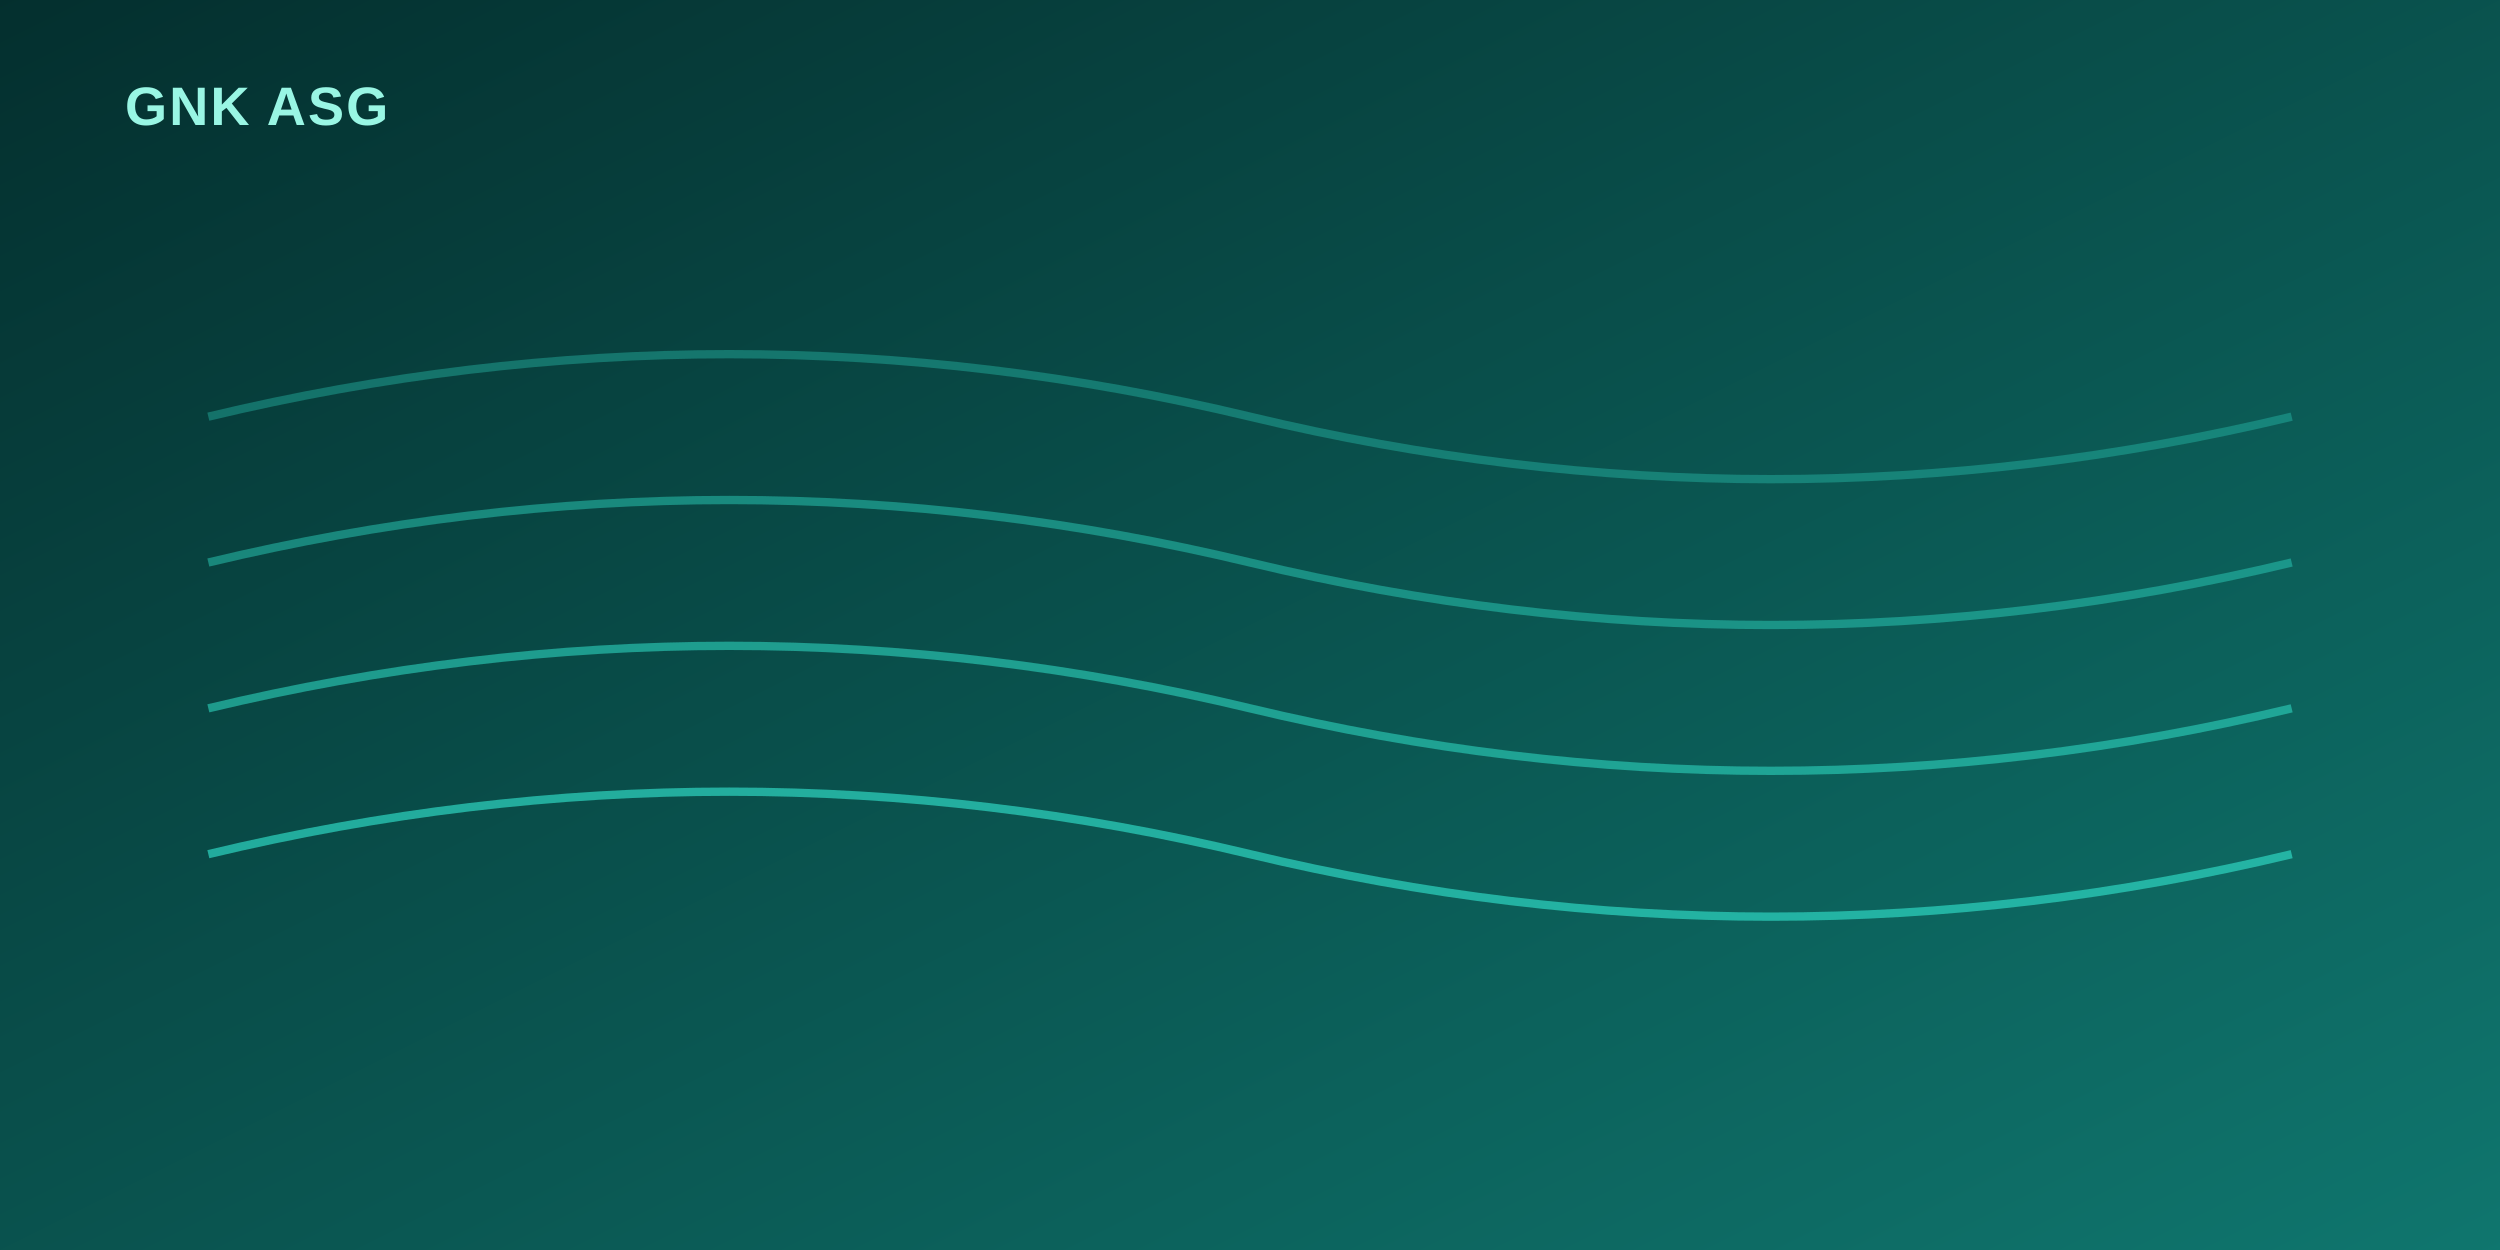
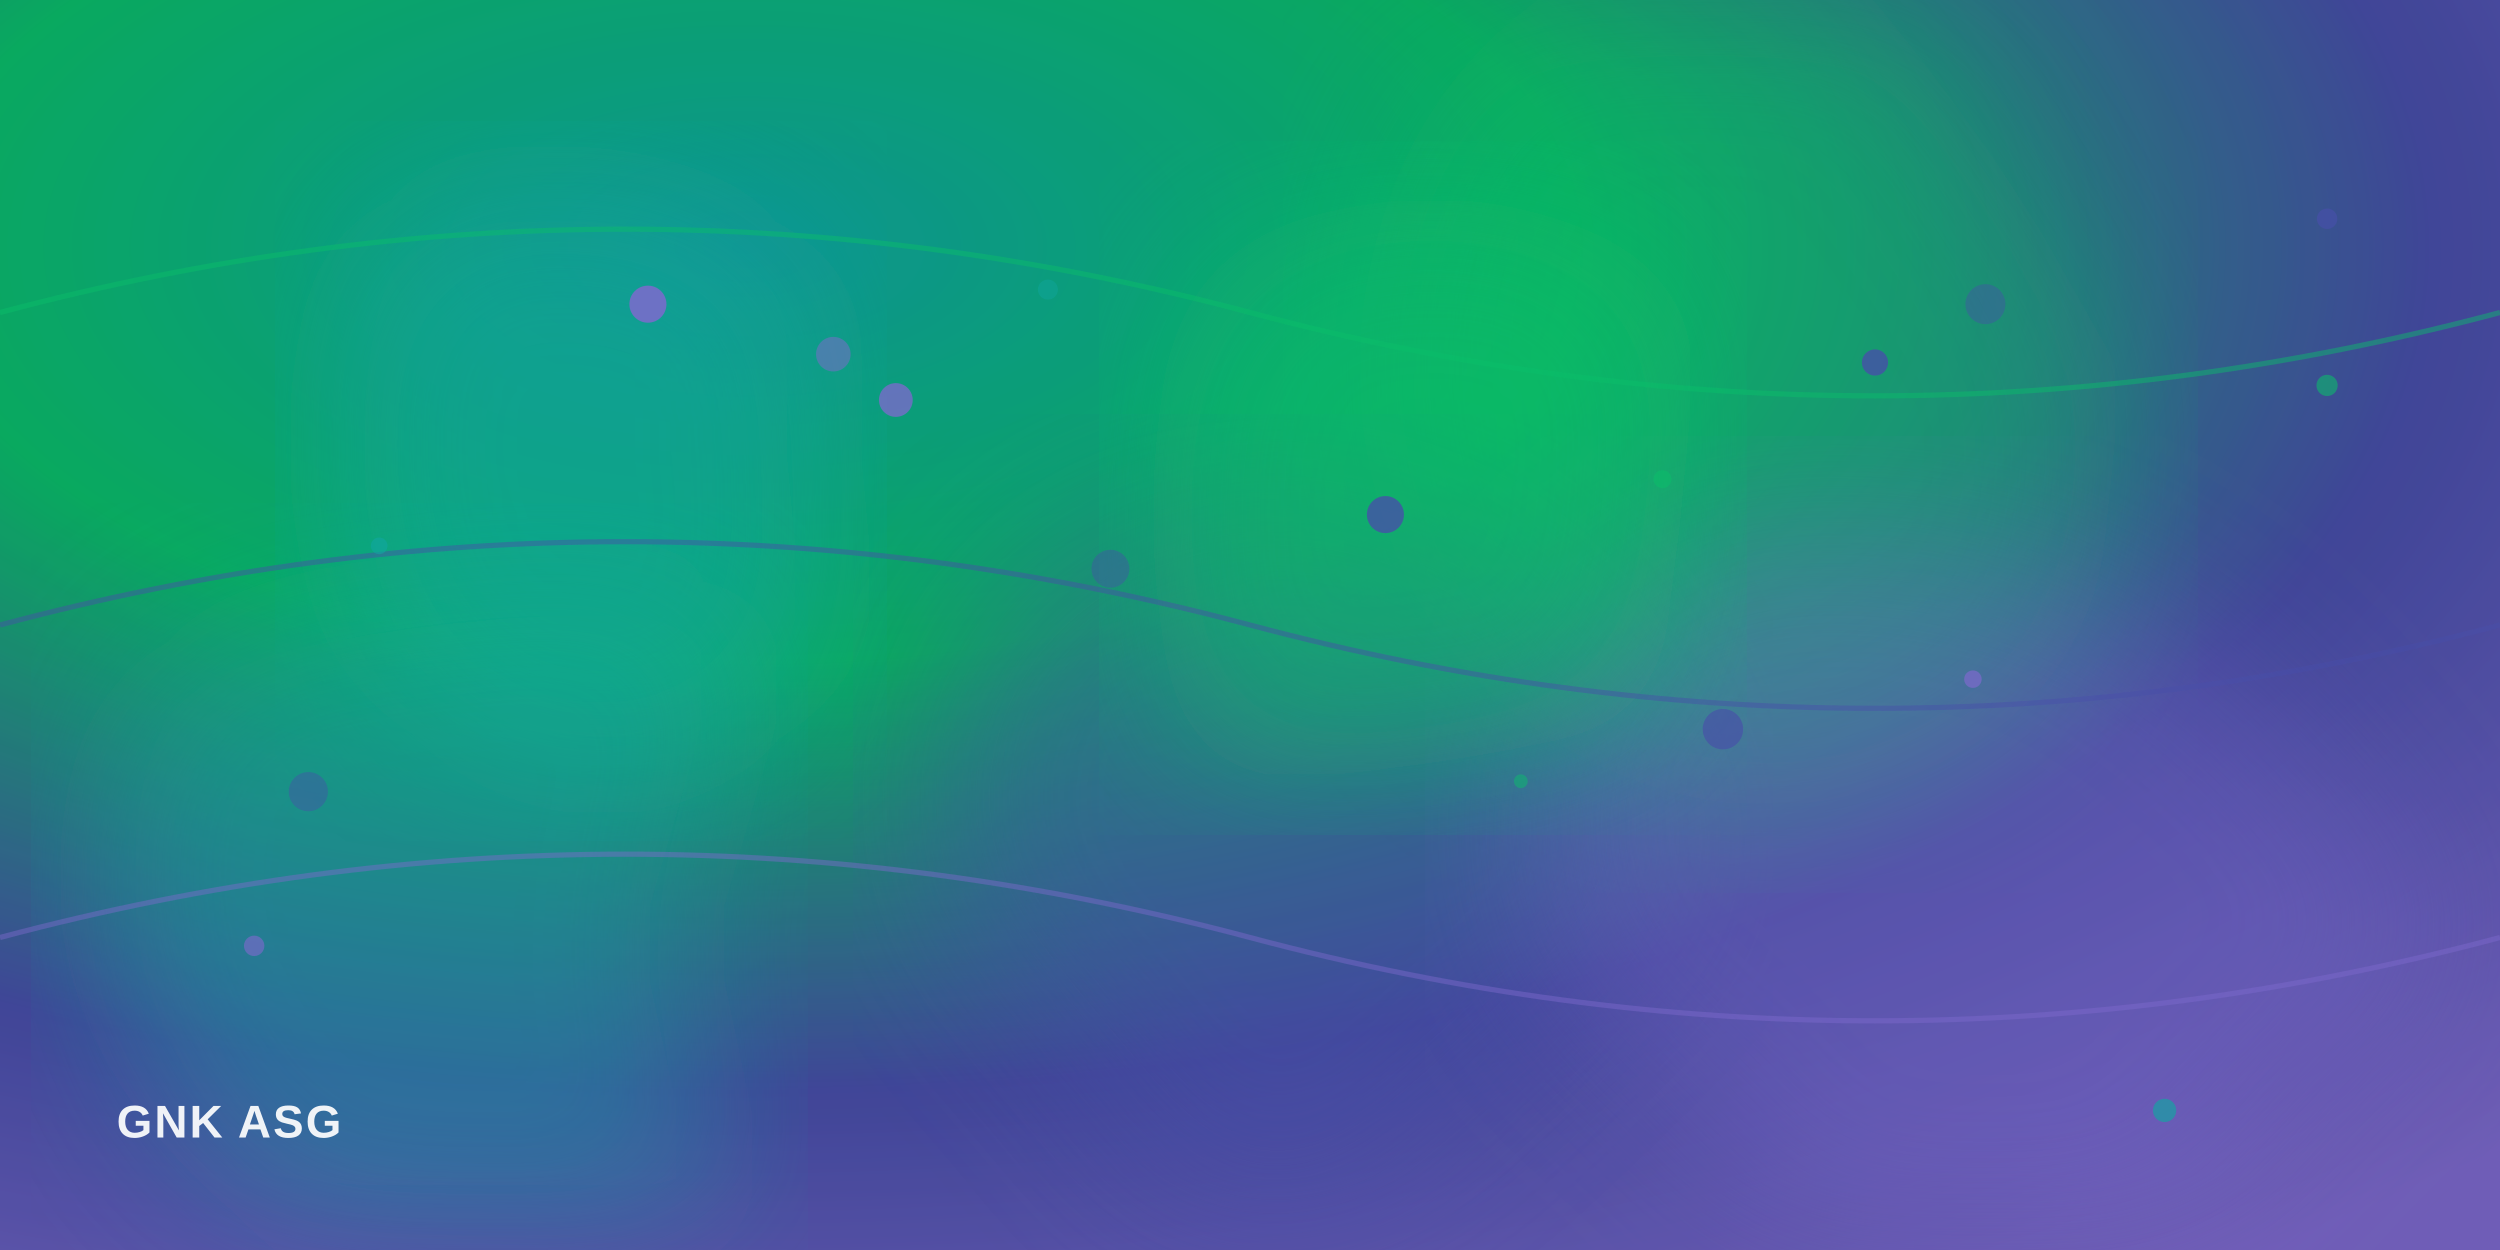
<svg xmlns="http://www.w3.org/2000/svg" viewBox="0 0 1200 600" role="img" aria-labelledby="t16 d16">
  <defs>
-     <linearGradient id="g16" x1="0" y1="0" x2="1" y2="1">
-       <stop stop-color="#042f2e" />
-       <stop offset="1" stop-color="#0f766e" />
-     </linearGradient>
+     <radialGradient id="bg16" cx="30%" cy="20%" r="100%">
+       <stop offset="0%" stop-color="#12cbc4" />
+       <stop offset="33%" stop-color="#0be881" />
+       <stop offset="67%" stop-color="#575fcf" />
+       <stop offset="100%" stop-color="#9980fa" />
+     </radialGradient>
+     <filter id="blur16">
+       <feGaussianBlur stdDeviation="38" />
+     </filter>
  </defs>
-   <rect width="1200" height="600" fill="url(#g16)" />
-   <g>
-     <path d="M100 200 Q 350 140 600 200 T 1100 200" stroke="#2dd4bf" stroke-width="4" fill="none" opacity="0.35" />
-     <path d="M100 270 Q 350 210 600 270 T 1100 270" stroke="#2dd4bf" stroke-width="4" fill="none" opacity="0.47" />
-     <path d="M100 340 Q 350 280 600 340 T 1100 340" stroke="#2dd4bf" stroke-width="4" fill="none" opacity="0.59" />
-     <path d="M100 410 Q 350 350 600 410 T 1100 410" stroke="#2dd4bf" stroke-width="4" fill="none" opacity="0.71" />
-   </g>
-   <text x="60" y="60" fill="#99f6e4" font-family="Arial" font-size="26" font-weight="700" letter-spacing="1">GNK ASG</text>
+   <rect width="1200" height="600" fill="#0a0a12" />
+   <rect width="1200" height="600" fill="url(#bg16)" opacity="0.88" />
+   <path d="M395.7,220.0 Q395.7,220.0 400.5,272.6 Q405.3,325.3 352.6,356.8 Q300.0,388.3 239.8,364.4 Q179.6,340.4 164.9,280.2 Q150.1,220.0 162.1,157.1 Q174.1,94.1 237.1,88.4 Q300.0,82.7 347.9,103.4 Q395.8,124.2 395.8,172.1 Z" fill="#12cbc4" opacity="0.51" filter="url(#blur16)" />
+   <path d="M1018.4,180.0 Q1018.4,180.0 1010.6,256.5 Q1002.9,332.9 926.5,368.4 Q850.0,403.8 772.4,369.5 Q694.9,335.1 667.0,257.6 Q639.1,180.0 665.1,100.6 Q691.1,21.1 770.6,-19.8 Q850.0,-60.8 903.9,5.7 Q957.8,72.2 988.1,126.1 Z" fill="#0be881" opacity="0.37" filter="url(#blur16)" />
+   <path d="M813.9,420.0 Q813.9,420.0 760.9,473.9 Q707.8,527.8 653.9,571.4 Q600.0,615.0 557.5,560.0 Q514.9,505.1 475.1,462.5 Q435.3,420.0 450.4,352.8 Q465.6,285.6 532.8,252.9 Q600.0,220.2 674.6,245.5 Q749.2,270.8 781.6,345.4 Z" fill="#575fcf" opacity="0.41" filter="url(#blur16)" />
+   <path d="M1177.6,450.0 Q1177.6,450.0 1118.5,504.7 Q1059.4,559.4 1004.7,652.2 Q950.0,744.9 898.2,649.2 Q846.4,553.6 778.9,501.8 Q711.4,450.0 735.2,354.5 Q759.0,259.0 854.5,254.6 Q950.0,250.1 1013.7,286.3 Q1077.4,322.6 1127.5,386.3 Z" fill="#9980fa" opacity="0.36" filter="url(#blur16)" />
+   <path d="M325.4,450.0 Q325.4,450.0 342.1,529.4 Q358.9,608.9 279.4,620.9 Q200.0,632.9 146.8,594.7 Q93.5,556.5 65.7,503.2 Q37.9,450.0 50.1,381.1 Q62.3,312.3 131.1,295.8 Q200.0,279.3 288.2,276.5 Q376.4,273.6 350.9,361.8 Z" fill="#12cbc4" opacity="0.42" filter="url(#blur16)" />
+   <path d="M806.5,250.0 Q806.5,250.0 800.6,297.4 Q794.8,344.8 747.4,355.2 Q700.0,365.7 635.4,372.4 Q570.8,379.2 559.5,314.6 Q548.2,250.0 558.5,184.4 Q568.8,118.8 634.4,102.5 Q700.0,86.2 758.8,109.3 Q817.6,132.4 812.0,191.2 Z" fill="#0be881" opacity="0.55" filter="url(#blur16)" />
+   <path d="M0 150 Q 300 70 600 150 T 1200 150" stroke="#0be881" stroke-width="2.5" fill="none" opacity="0.45" />
+   <path d="M0 300 Q 300 220 600 300 T 1200 300" stroke="#575fcf" stroke-width="2.5" fill="none" opacity="0.45" />
+   <path d="M0 450 Q 300 370 600 450 T 1200 450" stroke="#9980fa" stroke-width="2.5" fill="none" opacity="0.45" />
+   <circle cx="430" cy="192" r="8.1" fill="#9980fa" opacity="0.77" />
+   <circle cx="947" cy="326" r="4.2" fill="#9980fa" opacity="0.69" />
+   <circle cx="900" cy="174" r="6.3" fill="#575fcf" opacity="0.77" />
+   <circle cx="1039" cy="533" r="5.6" fill="#12cbc4" opacity="0.63" />
+   <circle cx="503" cy="139" r="4.8" fill="#12cbc4" opacity="0.42" />
+   <circle cx="533" cy="273" r="9.1" fill="#575fcf" opacity="0.41" />
+   <circle cx="953" cy="146" r="9.6" fill="#575fcf" opacity="0.41" />
+   <circle cx="827" cy="350" r="9.7" fill="#575fcf" opacity="0.64" />
+   <circle cx="122" cy="454" r="4.9" fill="#9980fa" opacity="0.62" />
+   <circle cx="798" cy="230" r="4.3" fill="#0be881" opacity="0.53" />
+   <circle cx="665" cy="247" r="8.9" fill="#575fcf" opacity="0.77" />
+   <circle cx="148" cy="380" r="9.4" fill="#575fcf" opacity="0.42" />
+   <circle cx="1117" cy="105" r="4.9" fill="#575fcf" opacity="0.65" />
+   <circle cx="182" cy="262" r="4.0" fill="#12cbc4" opacity="0.59" />
+   <circle cx="730" cy="375" r="3.3" fill="#0be881" opacity="0.48" />
+   <circle cx="311" cy="146" r="8.9" fill="#9980fa" opacity="0.85" />
+   <circle cx="400" cy="170" r="8.3" fill="#9980fa" opacity="0.52" />
+   <circle cx="1117" cy="185" r="5.1" fill="#0be881" opacity="0.56" />
+   <rect width="1200" height="600" fill="#000" opacity="0.18" />
+   <text x="56" y="546" fill="#ffffff" font-family="Arial" font-size="22" font-weight="800" letter-spacing="1" opacity="0.92">GNK ASG</text>
</svg>
